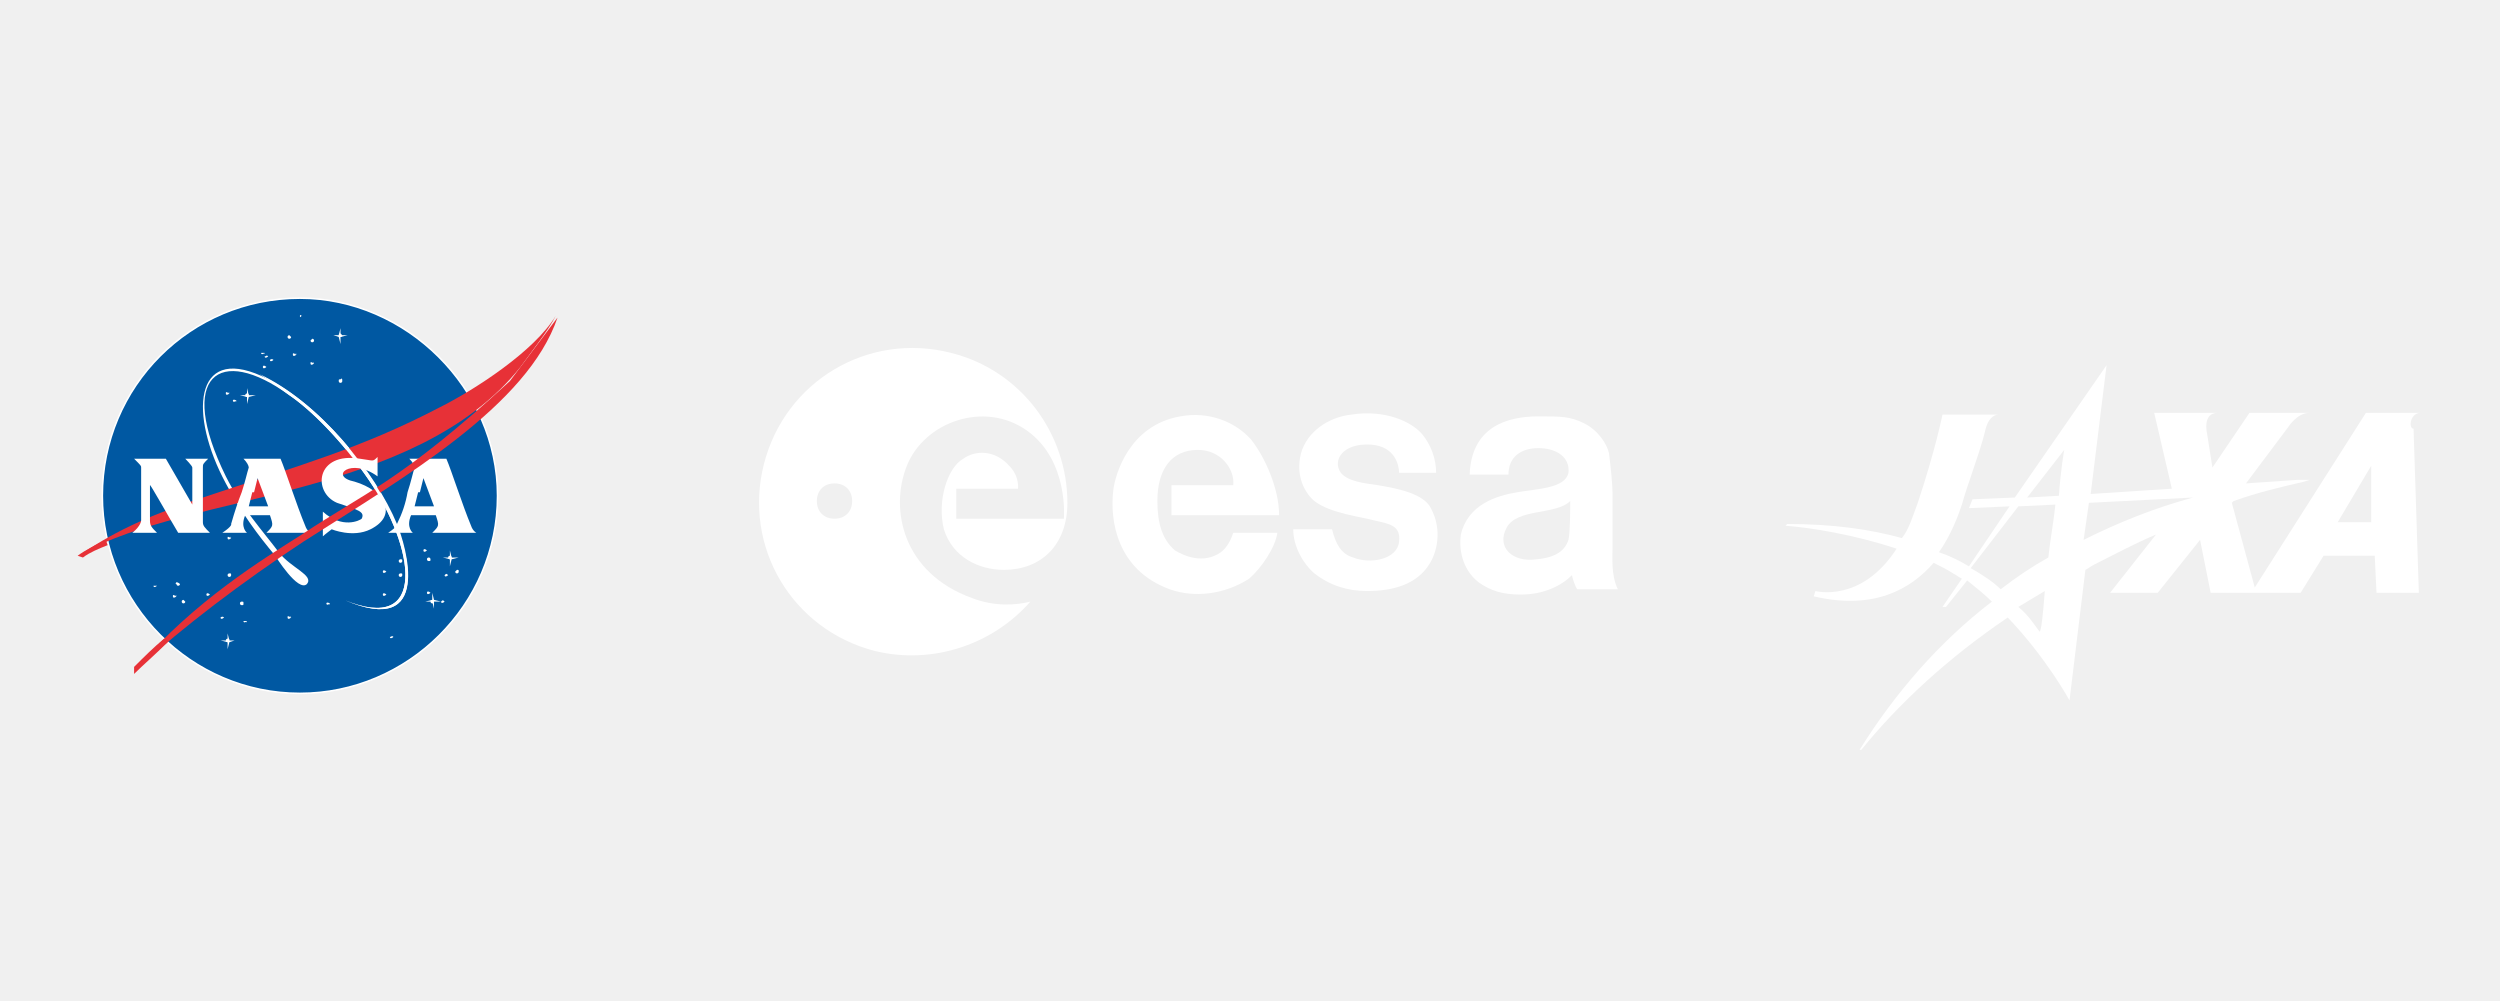
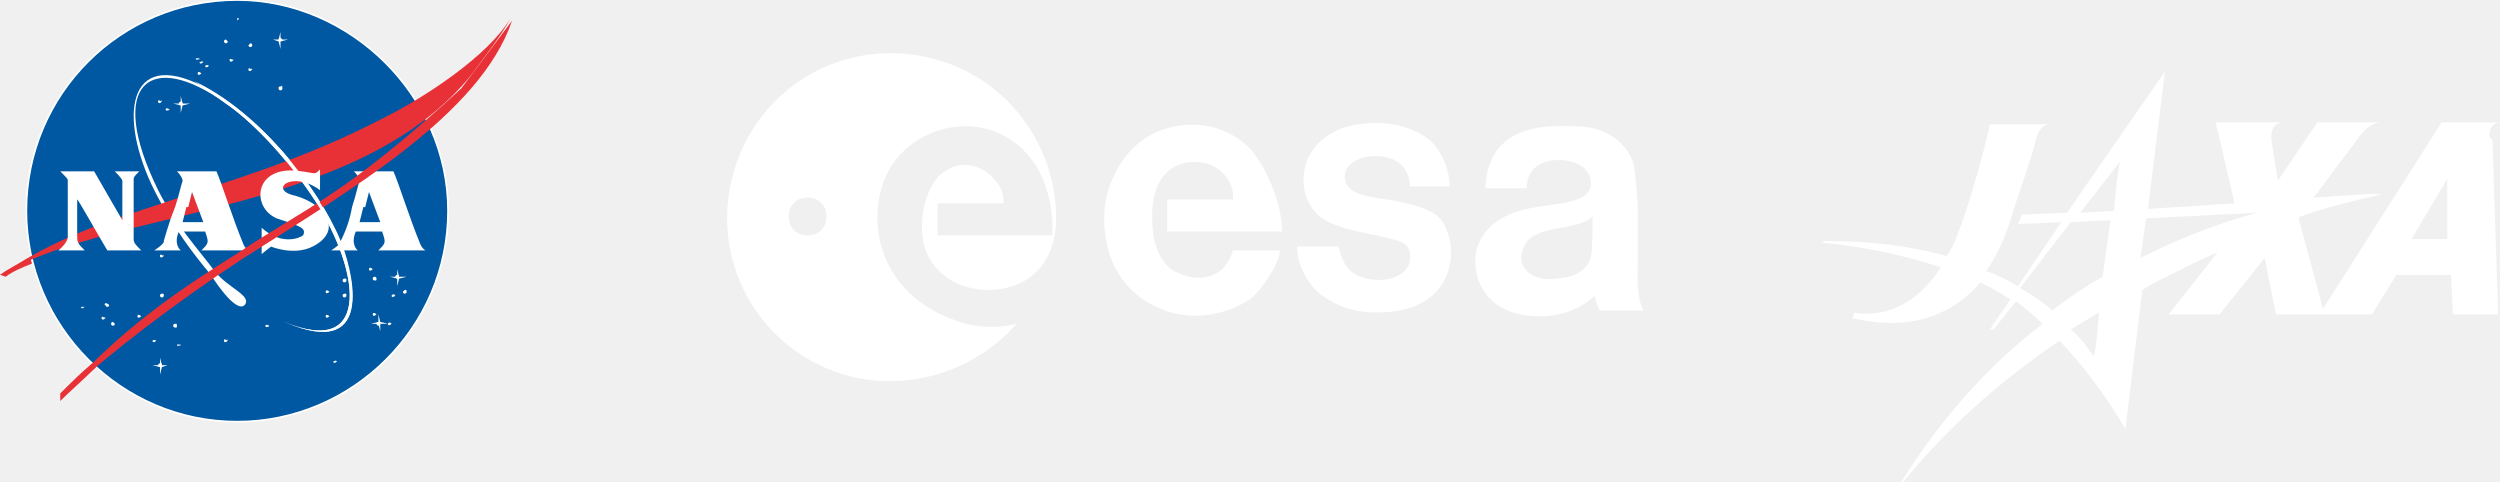
- <svg xmlns="http://www.w3.org/2000/svg" version="1.1" id="Layer_1" x="0px" y="0px" viewBox="0 0 141.7 56.7" style="enable-background:new 0 0 141.7 56.7;" xml:space="preserve">
-   <style type="text/css">
+ <svg xmlns="http://www.w3.org/2000/svg" height="25.6" width="132.8" xml:space="preserve" viewBox="0 0 132.8 25.6" y="0px" x="0px" id="Layer_1" version="1.1">
+   <defs id="defs417" />
+   <style id="style260" type="text/css">
	.st0{fill:#0058A2;stroke:#FFFFFF;stroke-width:8.905629e-02;}
	.st1{fill:#FFFFFF;}
	.st2{fill:#E73137;}
</style>
-   <g>
-     <path class="st0" d="M28.2,28.1c0,6.2-5.1,11.2-11.2,11.2c-6.2,0-11.2-5.1-11.2-11.2c0-6.2,5-11.2,11.2-11.2   C23,16.9,28.2,22,28.2,28.1z" />
-     <path class="st1" d="M19.5,34c4.8,2,4-3,1.4-6.8c-1.5-2.2-3.3-4-4.5-4.8c-4-2.9-6.4-1.1-3.6,4.6c0.9,1.8,2.1,3.1,3,4.3   c0.7,0.9,2,1.3,1.6,1.8c-0.5,0.5-1.8-1.6-1.8-1.6c-1-1.2-1.9-2.4-2.8-4.1c-2.1-3.9-1.8-7.8,2-6.1c3.3,1.5,6.5,5.5,7.7,8.4   C23,30.9,24.6,36.2,19.5,34" />
-     <path class="st2" d="M4.6,31.4c2.1-1.4,4.1-2.3,7.5-3.4c4.8-1.6,8.4-2.6,12.8-4.9c2-1,5.4-3.2,6.6-5.2c-0.4,0.8-1.5,2.2-2,2.9   C23.5,28.3,10.8,27.9,4.6,31.4" />
-     <path class="st1" d="M7.6,26c1.9,0,1.7,0,1.8,0c0,0,1.5,2.6,1.5,2.6c0,0,0-0.9,0-2.1c0-0.1-0.4-0.5-0.4-0.5c0.6,0,1.3,0,1.3,0   c-0.3,0.3-0.3,0.3-0.3,0.5c0,0.6,0,1.8,0,3.1c0,0.2,0.1,0.3,0.4,0.6h-1.8c-0.6-1-1.6-2.8-1.6-2.7c0,0,0,1.1,0,2   c0,0.3,0.1,0.4,0.4,0.7c0,0,0.3,0-1.4,0C8,29.8,8,29.5,8,29.5c0-1.2,0-2.3,0-3C8,26.4,8,26.4,7.6,26" />
-     <g>
-       <path class="st1" d="M13.7,27.9c0.2-0.6,0.3-1.1,0.4-1.4c0-0.1-0.1-0.3-0.3-0.5l0,0c1,0,2.1,0,2.1,0c0.3,0.7,0.9,2.6,1.4,3.8    c0.1,0.3,0.3,0.4,0.3,0.4c-0.9,0-2.5,0-2.5,0c0.4-0.4,0.4-0.4,0.2-1h-1.4c-0.3,0.7,0.1,1,0.1,1c-0.3,0-1.4,0-1.4,0    c0.6-0.4,0.5-0.5,0.5-0.5C13.3,29,13.5,28.4,13.7,27.9l0.6,0c-0.1,0.4-0.2,0.8-0.2,0.8h1.1l-0.6-1.6c0,0-0.1,0.4-0.2,0.8    L13.7,27.9z" />
+   <g transform="translate(-4.4,-16.9)" id="g398">
+     <path id="path262" d="m 28.2,28.1 c 0,6.2 -5.1,11.2 -11.2,11.2 -6.2,0 -11.2,-5.1 -11.2,-11.2 0,-6.2 5,-11.2 11.2,-11.2 6,0 11.2,5.1 11.2,11.2 z" class="st0" />
+     <path style="fill:#ffffff" id="path264" d="m 19.5,34 c 4.8,2 4,-3 1.4,-6.8 -1.5,-2.2 -3.3,-4 -4.5,-4.8 -4,-2.9 -6.4,-1.1 -3.6,4.6 0.9,1.8 2.1,3.1 3,4.3 0.7,0.9 2,1.3 1.6,1.8 -0.5,0.5 -1.8,-1.6 -1.8,-1.6 -1,-1.2 -1.9,-2.4 -2.8,-4.1 -2.1,-3.9 -1.8,-7.8 2,-6.1 3.3,1.5 6.5,5.5 7.7,8.4 0.5,1.2 2.1,6.5 -3,4.3" class="st1" />
+     <path style="fill:#e73137" id="path266" d="M 4.6,31.4 C 6.7,30 8.7,29.1 12.1,28 c 4.8,-1.6 8.4,-2.6 12.8,-4.9 2,-1 5.4,-3.2 6.6,-5.2 -0.4,0.8 -1.5,2.2 -2,2.9 -6,7.5 -18.7,7.1 -24.9,10.6" class="st2" />
+     <path style="fill:#ffffff" id="path268" d="m 7.6,26 c 1.9,0 1.7,0 1.8,0 0,0 1.5,2.6 1.5,2.6 0,0 0,-0.9 0,-2.1 0,-0.1 -0.4,-0.5 -0.4,-0.5 0.6,0 1.3,0 1.3,0 -0.3,0.3 -0.3,0.3 -0.3,0.5 0,0.6 0,1.8 0,3.1 0,0.2 0.1,0.3 0.4,0.6 h -1.8 c -0.6,-1 -1.6,-2.8 -1.6,-2.7 0,0 0,1.1 0,2 0,0.3 0.1,0.4 0.4,0.7 0,0 0.3,0 -1.4,0 C 8,29.8 8,29.5 8,29.5 8,28.3 8,27.2 8,26.5 8,26.4 8,26.4 7.6,26" class="st1" />
+     <g id="g272">
+       <path style="fill:#ffffff" id="path270" d="m 13.7,27.9 c 0.2,-0.6 0.3,-1.1 0.4,-1.4 0,-0.1 -0.1,-0.3 -0.3,-0.5 v 0 c 1,0 2.1,0 2.1,0 0.3,0.7 0.9,2.6 1.4,3.8 0.1,0.3 0.3,0.4 0.3,0.4 -0.9,0 -2.5,0 -2.5,0 0.4,-0.4 0.4,-0.4 0.2,-1 h -1.4 c -0.3,0.7 0.1,1 0.1,1 -0.3,0 -1.4,0 -1.4,0 0.6,-0.4 0.5,-0.5 0.5,-0.5 0.2,-0.7 0.4,-1.3 0.6,-1.8 h 0.6 c -0.1,0.4 -0.2,0.8 -0.2,0.8 h 1.1 l -0.6,-1.6 c 0,0 -0.1,0.4 -0.2,0.8 z" class="st1" />
    </g>
-     <g>
-       <path class="st1" d="M23.1,27.9c0.2-0.6,0.3-1.1,0.4-1.4c0-0.1-0.1-0.3-0.3-0.5l0,0c1,0,2.1,0,2.1,0c0.3,0.7,0.9,2.6,1.4,3.8    c0.1,0.3,0.3,0.4,0.3,0.4c-0.9,0-2.5,0-2.5,0c0.4-0.4,0.4-0.4,0.2-1h-1.4c-0.3,0.7,0.1,1,0.1,1c-0.3,0-1.4,0-1.4,0    c0.6-0.4,0.5-0.5,0.5-0.5C22.8,29.1,23,28.5,23.1,27.9h0.6c-0.1,0.4-0.2,0.8-0.2,0.8h1.1l-0.6-1.6c0,0-0.1,0.4-0.2,0.8H23.1z" />
+     <g id="g276">
+       <path style="fill:#ffffff" id="path274" d="m 23.1,27.9 c 0.2,-0.6 0.3,-1.1 0.4,-1.4 0,-0.1 -0.1,-0.3 -0.3,-0.5 v 0 c 1,0 2.1,0 2.1,0 0.3,0.7 0.9,2.6 1.4,3.8 0.1,0.3 0.3,0.4 0.3,0.4 -0.9,0 -2.5,0 -2.5,0 0.4,-0.4 0.4,-0.4 0.2,-1 h -1.4 c -0.3,0.7 0.1,1 0.1,1 -0.3,0 -1.4,0 -1.4,0 0.6,-0.4 0.5,-0.5 0.5,-0.5 0.3,-0.6 0.5,-1.2 0.6,-1.8 h 0.6 c -0.1,0.4 -0.2,0.8 -0.2,0.8 h 1.1 L 24,27.1 c 0,0 -0.1,0.4 -0.2,0.8 z" class="st1" />
    </g>
-     <path class="st1" d="M21.4,27c0-0.8,0-1.1,0-1.1c-0.3,0.3-0.2,0.2-1,0.1c-2.5-0.4-2.7,1.9-1.3,2.5c1.2,0.4,1.6,0.5,1.4,0.9   c-0.1,0.1-1.1,0.6-2.2-0.4l0,1.4c0.1-0.1,0.5-0.4,0.5-0.4c0,0,1.2,0.5,2.2,0c1.6-0.8,0.8-2.2-0.9-2.7C18.6,27,19.9,25.9,21.4,27" />
-     <path class="st1" d="M17.1,17.9C17.1,18,17.1,18,17.1,17.9C17,18,17,18,17,17.9C17,17.9,17,17.8,17.1,17.9   C17.1,17.8,17.1,17.9,17.1,17.9z" />
-     <path class="st1" d="M17.8,19.3c0,0.1-0.1,0.1-0.1,0.1c-0.1,0-0.1-0.1-0.1-0.1s0.1-0.1,0.1-0.1C17.7,19.2,17.8,19.2,17.8,19.3z" />
-     <path class="st1" d="M19.4,21.6c0,0.1-0.1,0.1-0.1,0.1c-0.1,0-0.1-0.1-0.1-0.1c0-0.1,0-0.1,0.1-0.1C19.4,21.4,19.4,21.5,19.4,21.6z   " />
-     <path class="st1" d="M16.8,20.1C16.8,20.1,16.7,20.2,16.8,20.1c-0.1,0.1-0.2,0.1-0.2,0C16.6,20,16.6,20,16.8,20.1   C16.7,20,16.8,20,16.8,20.1z" />
-     <path class="st1" d="M17.8,20.6C17.8,20.6,17.7,20.7,17.8,20.6c-0.1,0.1-0.2,0.1-0.2,0S17.6,20.5,17.8,20.6   C17.7,20.5,17.8,20.5,17.8,20.6z" />
-     <path class="st1" d="M16.5,19.1c0,0.1-0.1,0.1-0.1,0.1c-0.1,0-0.1-0.1-0.1-0.1c0-0.1,0.1-0.1,0.1-0.1C16.4,19,16.5,19.1,16.5,19.1z   " />
-     <path class="st1" d="M15,20C15,20.1,14.9,20.1,15,20c-0.1,0.1-0.2,0.1-0.2,0C14.8,20,14.8,20,15,20C14.9,20,15,20,15,20z" />
-     <path class="st1" d="M15.2,20.2C15.2,20.3,15.2,20.3,15.2,20.2c-0.1,0.1-0.2,0.1-0.2,0C15.1,20.2,15.1,20.1,15.2,20.2   C15.2,20.1,15.2,20.2,15.2,20.2z" />
-     <path class="st1" d="M15.5,20.4C15.5,20.5,15.5,20.5,15.5,20.4c-0.1,0.1-0.2,0.1-0.2,0C15.3,20.4,15.4,20.3,15.5,20.4   C15.5,20.3,15.5,20.4,15.5,20.4z" />
-     <path class="st1" d="M15.1,20.8C15.1,20.8,15.1,20.9,15.1,20.8c-0.1,0.1-0.2,0.1-0.2,0C14.9,20.7,15,20.7,15.1,20.8   C15.1,20.7,15.1,20.7,15.1,20.8z" />
-     <path class="st1" d="M13,22.3C13,22.3,12.9,22.3,13,22.3c-0.1,0.1-0.2,0.1-0.2,0C12.8,22.2,12.8,22.2,13,22.3   C12.9,22.2,13,22.2,13,22.3z" />
-     <path class="st1" d="M13.4,22.7C13.4,22.8,13.3,22.8,13.4,22.7c-0.1,0.1-0.2,0.1-0.2,0C13.2,22.7,13.2,22.6,13.4,22.7   C13.3,22.6,13.4,22.7,13.4,22.7z" />
-     <path class="st1" d="M13.1,30.5C13.1,30.5,13,30.6,13.1,30.5c-0.1,0.1-0.2,0.1-0.2,0C12.9,30.4,12.9,30.4,13.1,30.5   C13,30.4,13.1,30.4,13.1,30.5z" />
-     <path class="st1" d="M13.1,32.6c0,0.1-0.1,0.1-0.1,0.1c-0.1,0-0.1-0.1-0.1-0.1c0-0.1,0.1-0.1,0.1-0.1   C13.1,32.5,13.1,32.5,13.1,32.6z" />
-     <path class="st1" d="M11.9,33.7C11.9,33.7,11.9,33.8,11.9,33.7c-0.1,0.1-0.2,0.1-0.2,0C11.7,33.6,11.8,33.6,11.9,33.7   C11.9,33.6,11.9,33.6,11.9,33.7z" />
-     <path class="st1" d="M10.5,34.1c0,0.1-0.1,0.1-0.1,0.1c-0.1,0-0.1-0.1-0.1-0.1c0-0.1,0.1-0.1,0.1-0.1C10.4,34,10.5,34.1,10.5,34.1z   " />
-     <path class="st1" d="M10.2,33.1c0,0.1-0.1,0.1-0.1,0.1c-0.1,0-0.1-0.1-0.1-0.1C9.9,33.1,10,33,10,33C10.1,33,10.2,33.1,10.2,33.1z" />
-     <path class="st1" d="M10,33.8C10,33.8,9.9,33.9,10,33.8c-0.1,0.1-0.2,0.1-0.2,0C9.8,33.7,9.8,33.7,10,33.8   C9.9,33.7,10,33.7,10,33.8z" />
-     <path class="st1" d="M8.9,33.2C8.9,33.3,8.9,33.3,8.9,33.2c-0.1,0.1-0.2,0.1-0.2,0C8.7,33.2,8.8,33.2,8.9,33.2   C8.9,33.2,8.9,33.2,8.9,33.2z" />
-     <path class="st1" d="M12.7,35C12.7,35.1,12.7,35.1,12.7,35c-0.1,0.1-0.2,0.1-0.2,0C12.5,35,12.6,34.9,12.7,35   C12.7,34.9,12.7,35,12.7,35z" />
-     <path class="st1" d="M13.8,34.2c0,0.1,0,0.1-0.1,0.1c-0.1,0-0.1-0.1-0.1-0.1c0-0.1,0.1-0.1,0.1-0.1C13.8,34.1,13.8,34.1,13.8,34.2z   " />
-     <path class="st1" d="M14,35.2C14,35.3,13.9,35.3,14,35.2c-0.1,0.1-0.2,0.1-0.2,0C13.8,35.2,13.8,35.2,14,35.2   C13.9,35.2,14,35.2,14,35.2z" />
-     <path class="st1" d="M18.7,34.2C18.7,34.3,18.6,34.3,18.7,34.2c-0.1,0.1-0.2,0.1-0.2,0C18.5,34.2,18.5,34.1,18.7,34.2   C18.6,34.1,18.7,34.2,18.7,34.2z" />
-     <path class="st1" d="M16.5,35C16.5,35,16.4,35.1,16.5,35c-0.1,0.1-0.2,0.1-0.2,0C16.3,34.9,16.3,34.9,16.5,35   C16.4,34.9,16.5,34.9,16.5,35z" />
-     <path class="st1" d="M22.3,36.1C22.3,36.2,22.3,36.2,22.3,36.1c-0.1,0.1-0.2,0.1-0.2,0C22.2,36.1,22.2,36,22.3,36.1   C22.3,36,22.3,36.1,22.3,36.1z" />
-     <path class="st1" d="M22.8,31.8c0,0.1-0.1,0.1-0.1,0.1c-0.1,0-0.1-0.1-0.1-0.1c0-0.1,0.1-0.1,0.1-0.1   C22.8,31.7,22.8,31.7,22.8,31.8z" />
-     <path class="st1" d="M21.9,32.4C21.9,32.4,21.9,32.5,21.9,32.4c-0.1,0.1-0.2,0.1-0.2,0C21.7,32.3,21.8,32.3,21.9,32.4   C21.9,32.3,21.9,32.3,21.9,32.4z" />
-     <path class="st1" d="M22.8,32.6c0,0.1-0.1,0.1-0.1,0.1c-0.1,0-0.1-0.1-0.1-0.1c0-0.1,0.1-0.1,0.1-0.1   C22.8,32.5,22.8,32.5,22.8,32.6z" />
-     <path class="st1" d="M21.9,33.7C21.9,33.7,21.9,33.7,21.9,33.7c-0.1,0.1-0.2,0.1-0.2,0C21.7,33.6,21.8,33.6,21.9,33.7   C21.9,33.6,21.9,33.6,21.9,33.7z" />
-     <path class="st1" d="M24.2,31.2C24.2,31.2,24.2,31.3,24.2,31.2c-0.1,0.1-0.2,0.1-0.2,0C24,31.1,24.1,31.1,24.2,31.2   C24.2,31.1,24.2,31.1,24.2,31.2z" />
-     <path class="st1" d="M24.4,31.7c0,0.1,0,0.1-0.1,0.1c-0.1,0-0.1-0.1-0.1-0.1c0-0.1,0.1-0.1,0.1-0.1C24.4,31.6,24.4,31.7,24.4,31.7z   " />
-     <path class="st1" d="M26,32.4c0,0.1-0.1,0.1-0.1,0.1c-0.1,0-0.1-0.1-0.1-0.1s0.1-0.1,0.1-0.1C26,32.3,26,32.3,26,32.4z" />
-     <path class="st1" d="M24.4,33.6C24.4,33.6,24.4,33.6,24.4,33.6c-0.1,0.1-0.2,0.1-0.2,0C24.2,33.5,24.3,33.5,24.4,33.6   C24.4,33.5,24.4,33.5,24.4,33.6z" />
-     <path class="st1" d="M25.4,32.6C25.4,32.6,25.4,32.7,25.4,32.6c-0.1,0.1-0.2,0.1-0.2,0C25.3,32.5,25.3,32.5,25.4,32.6   C25.4,32.5,25.4,32.5,25.4,32.6z" />
-     <path class="st1" d="M25.2,34.1C25.2,34.1,25.2,34.2,25.2,34.1c-0.1,0.1-0.2,0.1-0.2,0C25.1,34,25.1,34,25.2,34.1   C25.2,34,25.2,34,25.2,34.1z" />
-     <g>
-       <circle class="st1" cx="25.5" cy="31.6" r="0.1" />
+     <path style="fill:#ffffff" id="path278" d="m 21.4,27 c 0,-0.8 0,-1.1 0,-1.1 -0.3,0.3 -0.2,0.2 -1,0.1 -2.5,-0.4 -2.7,1.9 -1.3,2.5 1.2,0.4 1.6,0.5 1.4,0.9 -0.1,0.1 -1.1,0.6 -2.2,-0.4 v 1.4 c 0.1,-0.1 0.5,-0.4 0.5,-0.4 0,0 1.2,0.5 2.2,0 1.6,-0.8 0.8,-2.2 -0.9,-2.7 C 18.6,27 19.9,25.9 21.4,27" class="st1" />
+     <path style="fill:#ffffff" id="path280" d="m 17.1,17.9 c 0,0.1 0,0.1 0,0 C 17,18 17,18 17,17.9 c 0,0 0,-0.1 0.1,0 0,-0.1 0,0 0,0 z" class="st1" />
+     <path style="fill:#ffffff" id="path282" d="m 17.8,19.3 c 0,0.1 -0.1,0.1 -0.1,0.1 -0.1,0 -0.1,-0.1 -0.1,-0.1 0,0 0.1,-0.1 0.1,-0.1 0,0 0.1,0 0.1,0.1 z" class="st1" />
+     <path style="fill:#ffffff" id="path284" d="m 19.4,21.6 c 0,0.1 -0.1,0.1 -0.1,0.1 -0.1,0 -0.1,-0.1 -0.1,-0.1 0,-0.1 0,-0.1 0.1,-0.1 0.1,-0.1 0.1,0 0.1,0.1 z" class="st1" />
+     <path style="fill:#ffffff" id="path286" d="m 16.8,20.1 c 0,0 -0.1,0.1 0,0 -0.1,0.1 -0.2,0.1 -0.2,0 0,-0.1 0,-0.1 0.2,0 -0.1,-0.1 0,-0.1 0,0 z" class="st1" />
+     <path style="fill:#ffffff" id="path288" d="m 17.8,20.6 c 0,0 -0.1,0.1 0,0 -0.1,0.1 -0.2,0.1 -0.2,0 0,-0.1 0,-0.1 0.2,0 -0.1,-0.1 0,-0.1 0,0 z" class="st1" />
+     <path style="fill:#ffffff" id="path290" d="m 16.5,19.1 c 0,0.1 -0.1,0.1 -0.1,0.1 -0.1,0 -0.1,-0.1 -0.1,-0.1 0,-0.1 0.1,-0.1 0.1,-0.1 0,0 0.1,0.1 0.1,0.1 z" class="st1" />
+     <path style="fill:#ffffff" id="path292" d="m 15,20 c 0,0.1 -0.1,0.1 0,0 -0.1,0.1 -0.2,0.1 -0.2,0 0,0 0,0 0.2,0 -0.1,0 0,0 0,0 z" class="st1" />
+     <path style="fill:#ffffff" id="path294" d="m 15.2,20.2 c 0,0.1 0,0.1 0,0 -0.1,0.1 -0.2,0.1 -0.2,0 0.1,0 0.1,-0.1 0.2,0 0,-0.1 0,0 0,0 z" class="st1" />
+     <path style="fill:#ffffff" id="path296" d="m 15.5,20.4 c 0,0.1 0,0.1 0,0 -0.1,0.1 -0.2,0.1 -0.2,0 0,0 0.1,-0.1 0.2,0 0,-0.1 0,0 0,0 z" class="st1" />
+     <path style="fill:#ffffff" id="path298" d="m 15.1,20.8 c 0,0 0,0.1 0,0 -0.1,0.1 -0.2,0.1 -0.2,0 0,-0.1 0.1,-0.1 0.2,0 0,-0.1 0,-0.1 0,0 z" class="st1" />
+     <path style="fill:#ffffff" id="path300" d="m 13,22.3 c 0,0 -0.1,0 0,0 -0.1,0.1 -0.2,0.1 -0.2,0 0,-0.1 0,-0.1 0.2,0 -0.1,-0.1 0,-0.1 0,0 z" class="st1" />
+     <path style="fill:#ffffff" id="path302" d="m 13.4,22.7 c 0,0.1 -0.1,0.1 0,0 -0.1,0.1 -0.2,0.1 -0.2,0 0,0 0,-0.1 0.2,0 -0.1,-0.1 0,0 0,0 z" class="st1" />
+     <path style="fill:#ffffff" id="path304" d="m 13.1,30.5 c 0,0 -0.1,0.1 0,0 -0.1,0.1 -0.2,0.1 -0.2,0 0,-0.1 0,-0.1 0.2,0 -0.1,-0.1 0,-0.1 0,0 z" class="st1" />
+     <path style="fill:#ffffff" id="path306" d="m 13.1,32.6 c 0,0.1 -0.1,0.1 -0.1,0.1 -0.1,0 -0.1,-0.1 -0.1,-0.1 0,-0.1 0.1,-0.1 0.1,-0.1 0.1,0 0.1,0 0.1,0.1 z" class="st1" />
+     <path style="fill:#ffffff" id="path308" d="m 11.9,33.7 c 0,0 0,0.1 0,0 -0.1,0.1 -0.2,0.1 -0.2,0 0,-0.1 0.1,-0.1 0.2,0 0,-0.1 0,-0.1 0,0 z" class="st1" />
+     <path style="fill:#ffffff" id="path310" d="m 10.5,34.1 c 0,0.1 -0.1,0.1 -0.1,0.1 -0.1,0 -0.1,-0.1 -0.1,-0.1 0,-0.1 0.1,-0.1 0.1,-0.1 0,0 0.1,0.1 0.1,0.1 z" class="st1" />
+     <path style="fill:#ffffff" id="path312" d="m 10.2,33.1 c 0,0.1 -0.1,0.1 -0.1,0.1 -0.1,0 -0.1,-0.1 -0.1,-0.1 -0.1,0 0,-0.1 0,-0.1 0.1,0 0.2,0.1 0.2,0.1 z" class="st1" />
+     <path style="fill:#ffffff" id="path314" d="m 10,33.8 c 0,0 -0.1,0.1 0,0 -0.1,0.1 -0.2,0.1 -0.2,0 0,-0.1 0,-0.1 0.2,0 -0.1,-0.1 0,-0.1 0,0 z" class="st1" />
+     <path style="fill:#ffffff" id="path316" d="m 8.9,33.2 c 0,0.1 0,0.1 0,0 -0.1,0.1 -0.2,0.1 -0.2,0 0,0 0.1,0 0.2,0 0,0 0,0 0,0 z" class="st1" />
+     <path style="fill:#ffffff" id="path318" d="m 12.7,35 c 0,0.1 0,0.1 0,0 -0.1,0.1 -0.2,0.1 -0.2,0 0,0 0.1,-0.1 0.2,0 0,-0.1 0,0 0,0 z" class="st1" />
+     <path style="fill:#ffffff" id="path320" d="m 13.8,34.2 c 0,0.1 0,0.1 -0.1,0.1 -0.1,0 -0.1,-0.1 -0.1,-0.1 0,-0.1 0.1,-0.1 0.1,-0.1 0.1,0 0.1,0 0.1,0.1 z" class="st1" />
+     <path style="fill:#ffffff" id="path322" d="m 14,35.2 c 0,0.1 -0.1,0.1 0,0 -0.1,0.1 -0.2,0.1 -0.2,0 0,0 0,0 0.2,0 -0.1,0 0,0 0,0 z" class="st1" />
+     <path style="fill:#ffffff" id="path324" d="m 18.7,34.2 c 0,0.1 -0.1,0.1 0,0 -0.1,0.1 -0.2,0.1 -0.2,0 0,0 0,-0.1 0.2,0 -0.1,-0.1 0,0 0,0 z" class="st1" />
+     <path style="fill:#ffffff" id="path326" d="m 16.5,35 c 0,0 -0.1,0.1 0,0 -0.1,0.1 -0.2,0.1 -0.2,0 0,-0.1 0,-0.1 0.2,0 -0.1,-0.1 0,-0.1 0,0 z" class="st1" />
+     <path style="fill:#ffffff" id="path328" d="m 22.3,36.1 c 0,0.1 0,0.1 0,0 -0.1,0.1 -0.2,0.1 -0.2,0 0.1,0 0.1,-0.1 0.2,0 0,-0.1 0,0 0,0 z" class="st1" />
+     <path style="fill:#ffffff" id="path330" d="m 22.8,31.8 c 0,0.1 -0.1,0.1 -0.1,0.1 -0.1,0 -0.1,-0.1 -0.1,-0.1 0,-0.1 0.1,-0.1 0.1,-0.1 0.1,0 0.1,0 0.1,0.1 z" class="st1" />
+     <path style="fill:#ffffff" id="path332" d="m 21.9,32.4 c 0,0 0,0.1 0,0 -0.1,0.1 -0.2,0.1 -0.2,0 0,-0.1 0.1,-0.1 0.2,0 0,-0.1 0,-0.1 0,0 z" class="st1" />
+     <path style="fill:#ffffff" id="path334" d="m 22.8,32.6 c 0,0.1 -0.1,0.1 -0.1,0.1 -0.1,0 -0.1,-0.1 -0.1,-0.1 0,-0.1 0.1,-0.1 0.1,-0.1 0.1,0 0.1,0 0.1,0.1 z" class="st1" />
+     <path style="fill:#ffffff" id="path336" d="m 21.9,33.7 c 0,0 0,0 0,0 -0.1,0.1 -0.2,0.1 -0.2,0 0,-0.1 0.1,-0.1 0.2,0 0,-0.1 0,-0.1 0,0 z" class="st1" />
+     <path style="fill:#ffffff" id="path338" d="m 24.2,31.2 c 0,0 0,0.1 0,0 -0.1,0.1 -0.2,0.1 -0.2,0 0,-0.1 0.1,-0.1 0.2,0 0,-0.1 0,-0.1 0,0 z" class="st1" />
+     <path style="fill:#ffffff" id="path340" d="m 24.4,31.7 c 0,0.1 0,0.1 -0.1,0.1 -0.1,0 -0.1,-0.1 -0.1,-0.1 0,-0.1 0.1,-0.1 0.1,-0.1 0.1,0 0.1,0.1 0.1,0.1 z" class="st1" />
+     <path style="fill:#ffffff" id="path342" d="m 26,32.4 c 0,0.1 -0.1,0.1 -0.1,0.1 -0.1,0 -0.1,-0.1 -0.1,-0.1 0,0 0.1,-0.1 0.1,-0.1 0.1,0 0.1,0 0.1,0.1 z" class="st1" />
+     <path style="fill:#ffffff" id="path344" d="m 24.4,33.6 c 0,0 0,0 0,0 -0.1,0.1 -0.2,0.1 -0.2,0 0,-0.1 0.1,-0.1 0.2,0 0,-0.1 0,-0.1 0,0 z" class="st1" />
+     <path style="fill:#ffffff" id="path346" d="m 25.4,32.6 c 0,0 0,0.1 0,0 -0.1,0.1 -0.2,0.1 -0.2,0 0.1,-0.1 0.1,-0.1 0.2,0 0,-0.1 0,-0.1 0,0 z" class="st1" />
+     <path style="fill:#ffffff" id="path348" d="m 25.2,34.1 c 0,0 0,0.1 0,0 -0.1,0.1 -0.2,0.1 -0.2,0 0.1,-0.1 0.1,-0.1 0.2,0 0,-0.1 0,-0.1 0,0 z" class="st1" />
+     <g id="g352">
+       <circle style="fill:#ffffff" id="circle350" r="0.1" cy="31.6" cx="25.5" class="st1" />
    </g>
-     <g>
-       <polygon class="st1" points="25.5,31.2 25.5,31.6 25.1,31.6 25.5,31.7 25.5,32.1 25.6,31.7 26,31.6 25.6,31.6   " />
+     <g id="g356">
+       <polygon style="fill:#ffffff" id="polygon354" points="25.1,31.6 25.5,31.7 25.5,32.1 25.6,31.7 26,31.6 25.6,31.6 25.5,31.2 25.5,31.6 " class="st1" />
    </g>
-     <g>
-       <circle class="st1" cx="24.5" cy="34.1" r="0.1" />
+     <g id="g360">
+       <circle style="fill:#ffffff" id="circle358" r="0.1" cy="34.1" cx="24.5" class="st1" />
    </g>
-     <g>
-       <polygon class="st1" points="24.5,33.6 24.5,34 24.1,34.1 24.5,34.1 24.6,34.5 24.6,34.1 25,34.1 24.6,34   " />
+     <g id="g364">
+       <polygon style="fill:#ffffff" id="polygon362" points="24.1,34.1 24.5,34.1 24.6,34.5 24.6,34.1 25,34.1 24.6,34 24.5,33.6 24.5,34 " class="st1" />
    </g>
-     <g>
-       <circle class="st1" cx="14" cy="22.4" r="0.1" />
+     <g id="g368">
+       <circle style="fill:#ffffff" id="circle366" r="0.1" cy="22.4" cx="14" class="st1" />
    </g>
-     <g>
-       <polygon class="st1" points="14,22 14,22.4 13.6,22.4 14,22.5 14,22.9 14.1,22.5 14.5,22.4 14.1,22.4   " />
+     <g id="g372">
+       <polygon style="fill:#ffffff" id="polygon370" points="13.6,22.4 14,22.5 14,22.9 14.1,22.5 14.5,22.4 14.1,22.4 14,22 14,22.4 " class="st1" />
    </g>
-     <g>
-       <path class="st1" d="M19.4,19c0,0.1-0.1,0.1-0.1,0.1s-0.1-0.1-0.1-0.1c0-0.1,0.1-0.1,0.1-0.1S19.4,19,19.4,19z" />
+     <g id="g376">
+       <path style="fill:#ffffff" id="path374" d="m 19.4,19 c 0,0.1 -0.1,0.1 -0.1,0.1 0,0 -0.1,-0.1 -0.1,-0.1 0,-0.1 0.1,-0.1 0.1,-0.1 0,0 0.1,0.1 0.1,0.1 z" class="st1" />
    </g>
-     <g>
-       <polygon class="st1" points="19.3,18.6 19.2,19 18.9,19 19.2,19.1 19.3,19.5 19.3,19.1 19.7,19 19.3,19   " />
+     <g id="g380">
+       <polygon style="fill:#ffffff" id="polygon378" points="18.9,19 19.2,19.1 19.3,19.5 19.3,19.1 19.7,19 19.3,19 19.3,18.6 19.2,19 " class="st1" />
    </g>
-     <g>
-       <path class="st1" d="M13,36.3c0,0.1-0.1,0.1-0.1,0.1c-0.1,0-0.1-0.1-0.1-0.1c0-0.1,0.1-0.1,0.1-0.1C13,36.2,13,36.2,13,36.3z" />
+     <g id="g384">
+       <path style="fill:#ffffff" id="path382" d="m 13,36.3 c 0,0.1 -0.1,0.1 -0.1,0.1 -0.1,0 -0.1,-0.1 -0.1,-0.1 0,-0.1 0.1,-0.1 0.1,-0.1 0.1,0 0.1,0 0.1,0.1 z" class="st1" />
    </g>
-     <g>
-       <polygon class="st1" points="12.9,35.9 12.9,36.3 12.5,36.3 12.9,36.4 12.9,36.8 13,36.4 13.3,36.3 13,36.3   " />
+     <g id="g388">
+       <polygon style="fill:#ffffff" id="polygon386" points="12.5,36.3 12.9,36.4 12.9,36.8 13,36.4 13.3,36.3 13,36.3 12.9,35.9 12.9,36.3 " class="st1" />
    </g>
-     <path class="st2" d="M31.6,18C29.9,23,23,27,17.2,30.7c-3.5,2.3-6.9,4.9-9.3,7.1c-0.6,0.6,0.1-0.2-0.1,0c3.3-3.8,7.1-6.1,9.3-7.5   c3.6-2.4,5.6-3,11.8-8.7" />
-     <path class="st2" d="M6,30.6c-0.6,0.3-1.2,0.6-1.6,0.9l0.3,0.1c0.4-0.3,0.9-0.5,1.4-0.7" />
-     <path class="st2" d="M9.3,36.2c-0.6,0.5-1.1,1-1.7,1.6l0,0.4c0.5-0.5,1.2-1.1,1.9-1.8" />
-     <path class="st1" d="M19.5,34c4.8,2,4-3,1.4-6.8c-1.5-2.2-3.2-3.9-4.5-4.8c-1.5-1.1-1.7-1.2-1.7-1.2c3.4,1.6,6.5,5.5,7.7,8.4   C23,30.9,24.6,36.2,19.5,34" />
+     <path style="fill:#e73137" id="path390" d="m 31.6,18 c -1.7,5 -8.6,9 -14.4,12.7 -3.5,2.3 -6.9,4.9 -9.3,7.1 -0.6,0.6 0.1,-0.2 -0.1,0 3.3,-3.8 7.1,-6.1 9.3,-7.5 3.6,-2.4 5.6,-3 11.8,-8.7" class="st2" />
+     <path style="fill:#e73137" id="path392" d="m 6,30.6 c -0.6,0.3 -1.2,0.6 -1.6,0.9 l 0.3,0.1 c 0.4,-0.3 0.9,-0.5 1.4,-0.7" class="st2" />
+     <path style="fill:#e73137" id="path394" d="m 9.3,36.2 c -0.6,0.5 -1.1,1 -1.7,1.6 v 0.4 c 0.5,-0.5 1.2,-1.1 1.9,-1.8" class="st2" />
+     <path style="fill:#ffffff" id="path396" d="m 19.5,34 c 4.8,2 4,-3 1.4,-6.8 -1.5,-2.2 -3.2,-3.9 -4.5,-4.8 -1.5,-1.1 -1.7,-1.2 -1.7,-1.2 3.4,1.6 6.5,5.5 7.7,8.4 0.6,1.3 2.2,6.6 -2.9,4.4" class="st1" />
  </g>
-   <g>
-     <g>
-       <path class="st1" d="M78.1,27.5c-0.7-0.1-1.7-0.2-2.1-0.7c-0.5-0.7,0.1-1.7,1.7-1.6c1.4,0.1,1.6,1.2,1.6,1.6h2.1    c0-0.8-0.3-1.6-0.8-2.2c-0.6-0.7-2.1-1.4-4-1.1c-1,0.1-2.3,0.7-2.8,2c-0.4,1.2,0,2.3,0.7,2.9c0.9,0.7,2.7,0.9,3.4,1.1    c0.9,0.2,1.5,0.3,1.4,1.2c-0.1,1-1.6,1.3-2.6,0.9c-0.7-0.2-1-0.8-1.2-1.6h-2.2c0,1,0.6,2,1.2,2.5c0.9,0.7,1.9,1,3,1    c1.5,0,2.8-0.4,3.5-1.5c0.4-0.6,0.8-1.9,0.1-3.2C80.7,28,79.3,27.7,78.1,27.5z" />
-       <path class="st1" d="M70.9,24.9c-0.9-1-2.4-1.6-4-1.3c-2.9,0.5-3.7,3.3-3.8,4.2c-0.2,1.7,0.2,4.5,3.2,5.6c1.4,0.5,3.1,0.3,4.5-0.6    c0.7-0.6,1.5-1.8,1.6-2.6h-2.5c-0.1,0.3-0.3,0.8-0.7,1.1c-1,0.7-2.1,0.2-2.6-0.1c-0.7-0.6-1-1.5-1-2.8c0-1.8,0.8-2.9,2.3-2.9    c1.3,0,2.1,1.1,2,2h-3.5v1.7h6.1C72.5,27.7,71.7,25.9,70.9,24.9z" />
-       <path class="st1" d="M91.4,31c0-0.5,0-2.5,0-3s-0.1-1.5-0.2-2.3c-0.1-0.5-0.6-1.3-1.4-1.7c-0.8-0.4-1.3-0.4-2.6-0.4    c-1.8,0-3.8,0.6-3.9,3.3h2.2c0-1,0.7-1.5,1.7-1.5c1,0,1.8,0.5,1.7,1.4c-0.2,0.9-1.8,0.9-2.9,1.1c-1.2,0.2-2.8,0.7-3.2,2.4    c-0.1,0.7,0,1.9,1,2.7c0.7,0.5,1.4,0.7,2.4,0.7c1.3,0,2.3-0.5,2.9-1.1c0,0.1,0.2,0.7,0.3,0.8h2.3C91.3,32.6,91.4,31.5,91.4,31z     M88.9,30.6c-0.2,0.6-0.7,1-1.8,1.1c-1.4,0.2-2.3-0.7-1.7-1.8c0.6-1.1,2.8-0.7,3.6-1.5C89,28.8,89,30.2,88.9,30.6z" />
+   <g transform="translate(-4.4,-16.9)" id="g410">
+     <g id="g406">
+       <path style="fill:#ffffff" id="path400" d="m 78.1,27.5 c -0.7,-0.1 -1.7,-0.2 -2.1,-0.7 -0.5,-0.7 0.1,-1.7 1.7,-1.6 1.4,0.1 1.6,1.2 1.6,1.6 h 2.1 c 0,-0.8 -0.3,-1.6 -0.8,-2.2 -0.6,-0.7 -2.1,-1.4 -4,-1.1 -1,0.1 -2.3,0.7 -2.8,2 -0.4,1.2 0,2.3 0.7,2.9 0.9,0.7 2.7,0.9 3.4,1.1 0.9,0.2 1.5,0.3 1.4,1.2 -0.1,1 -1.6,1.3 -2.6,0.9 -0.7,-0.2 -1,-0.8 -1.2,-1.6 h -2.2 c 0,1 0.6,2 1.2,2.5 0.9,0.7 1.9,1 3,1 1.5,0 2.8,-0.4 3.5,-1.5 0.4,-0.6 0.8,-1.9 0.1,-3.2 -0.4,-0.8 -1.8,-1.1 -3,-1.3 z" class="st1" />
+       <path style="fill:#ffffff" id="path402" d="m 70.9,24.9 c -0.9,-1 -2.4,-1.6 -4,-1.3 -2.9,0.5 -3.7,3.3 -3.8,4.2 -0.2,1.7 0.2,4.5 3.2,5.6 1.4,0.5 3.1,0.3 4.5,-0.6 0.7,-0.6 1.5,-1.8 1.6,-2.6 h -2.5 c -0.1,0.3 -0.3,0.8 -0.7,1.1 -1,0.7 -2.1,0.2 -2.6,-0.1 -0.7,-0.6 -1,-1.5 -1,-2.8 0,-1.8 0.8,-2.9 2.3,-2.9 1.3,0 2.1,1.1 2,2 h -3.5 v 1.7 h 6.1 c 0,-1.5 -0.8,-3.3 -1.6,-4.3 z" class="st1" />
+       <path style="fill:#ffffff" id="path404" d="m 91.4,31 c 0,-0.5 0,-2.5 0,-3 0,-0.5 -0.1,-1.5 -0.2,-2.3 -0.1,-0.5 -0.6,-1.3 -1.4,-1.7 -0.8,-0.4 -1.3,-0.4 -2.6,-0.4 -1.8,0 -3.8,0.6 -3.9,3.3 h 2.2 c 0,-1 0.7,-1.5 1.7,-1.5 1,0 1.8,0.5 1.7,1.4 -0.2,0.9 -1.8,0.9 -2.9,1.1 -1.2,0.2 -2.8,0.7 -3.2,2.4 -0.1,0.7 0,1.9 1,2.7 0.7,0.5 1.4,0.7 2.4,0.7 1.3,0 2.3,-0.5 2.9,-1.1 0,0.1 0.2,0.7 0.3,0.8 h 2.3 C 91.3,32.6 91.4,31.5 91.4,31 Z m -2.5,-0.4 c -0.2,0.6 -0.7,1 -1.8,1.1 -1.4,0.2 -2.3,-0.7 -1.7,-1.8 0.6,-1.1 2.8,-0.7 3.6,-1.5 0,0.4 0,1.8 -0.1,2.2 z" class="st1" />
    </g>
-     <path class="st1" d="M55.1,33.9c-3.9-1.4-4.7-5-3.7-7.5c1-2.5,4.4-3.7,6.8-2c2.4,1.7,2.1,5,2.1,5h-6.1v-1.7h3.5   c0,0,0.1-0.7-0.5-1.3c-0.8-0.9-1.9-0.9-2.6-0.4c-0.9,0.5-1.5,2.4-1.1,4c0.5,1.6,2,2.3,3.4,2.3c2.1,0,3.6-1.4,3.6-3.8   c0-3.9-2.6-7.5-6.6-8.5c-4.7-1.2-9.4,1.6-10.6,6.3c-1.2,4.7,1.6,9.4,6.3,10.6c3.3,0.8,6.7-0.4,8.8-2.8   C57.6,34.3,56.4,34.4,55.1,33.9z M47.3,29.4c-0.6,0-1-0.4-1-1s0.4-1,1-1c0.6,0,1,0.4,1,1S47.9,29.4,47.3,29.4z" />
+     <path style="fill:#ffffff" id="path408" d="m 55.1,33.9 c -3.9,-1.4 -4.7,-5 -3.7,-7.5 1,-2.5 4.4,-3.7 6.8,-2 2.4,1.7 2.1,5 2.1,5 h -6.1 v -1.7 h 3.5 c 0,0 0.1,-0.7 -0.5,-1.3 -0.8,-0.9 -1.9,-0.9 -2.6,-0.4 -0.9,0.5 -1.5,2.4 -1.1,4 0.5,1.6 2,2.3 3.4,2.3 2.1,0 3.6,-1.4 3.6,-3.8 0,-3.9 -2.6,-7.5 -6.6,-8.5 -4.7,-1.2 -9.4,1.6 -10.6,6.3 -1.2,4.7 1.6,9.4 6.3,10.6 3.3,0.8 6.7,-0.4 8.8,-2.8 -0.8,0.2 -2,0.3 -3.3,-0.2 z m -7.8,-4.5 c -0.6,0 -1,-0.4 -1,-1 0,-0.6 0.4,-1 1,-1 0.6,0 1,0.4 1,1 0,0.6 -0.4,1 -1,1 z" class="st1" />
  </g>
-   <path class="st1" d="M137.2,23.4c0,0-3.1,0-3.1,0l-6.3,9.9l-1.3-4.8l0.1-0.1c1.4-0.5,2.7-0.8,4-1.1l0.3-0.1l-0.1,0c0,0,0,0,0,0  c-0.2,0-0.4,0-0.6,0l-2.9,0.2l2.4-3.2c0,0,0.5-0.8,1.2-0.8c-0.4,0-3.4,0-3.4,0l-2.1,3.1h0l-0.3-1.9c0,0-0.3-1.2,0.6-1.2  c-0.9,0-3.6,0-3.6,0l1,4.3l-4.6,0.3l0.9-7.3l-5.2,7.5l-2.4,0.1l-0.2,0.5l2.3-0.1l-2.3,3.4c-0.5-0.3-1.1-0.6-1.7-0.8  c0.7-1,1.1-2.1,1.3-2.7c0.3-1.1,1-2.9,1.3-4.1c0.2-1,0.7-1,0.8-1h-3.2c0,0-0.4,2-1.4,5c-0.3,0.8-0.5,1.5-0.9,2  c-1.8-0.5-3.9-0.8-6.5-0.8l-0.1,0.1c1.4,0.1,3.9,0.5,6.3,1.3c-2,3.1-4.6,2.4-4.6,2.4l-0.1,0.3c3.4,0.8,5.5-0.4,6.8-1.9  c0.4,0.2,0.8,0.4,1.1,0.6c0.2,0.1,0.3,0.2,0.5,0.3l-1.1,1.6h0.1l0-0.1l0,0.1h0.1l1.2-1.5c0.5,0.4,1,0.8,1.4,1.2  c-3,2.3-5.5,5.2-7.5,8.4h0.1c2.1-2.6,4.9-5.2,8.3-7.5c2.2,2.3,3.5,4.7,3.5,4.7l0.9-7.4c0.2-0.1,0.3-0.2,0.5-0.3  c1.2-0.6,2.3-1.2,3.5-1.7l-2.6,3.3h2.7l2.4-3h0l0.6,3h2.6h0.2h2.3l1.3-2.1h2.9l0.1,2.1h2.4l-0.3-9.3  C136.5,24.3,136.6,23.4,137.2,23.4z M116.7,28.1l-1.8,0.1l2.1-2.7C117,25.5,116.8,26.6,116.7,28.1z M111.7,32.2l2.7-3.5l2.1-0.1  c-0.1,1-0.3,2-0.4,3c-0.9,0.5-1.8,1.1-2.7,1.8C113,33,112.4,32.6,111.7,32.2z M115.6,35.8c-0.3-0.4-0.6-0.9-1.2-1.4  c0.5-0.3,1-0.6,1.5-0.9C115.8,34.8,115.7,35.8,115.6,35.8z M118.1,30.6l0.3-2.1l5.9-0.3C122.1,28.8,120.1,29.6,118.1,30.6z   M132.5,29.6l1.9-3.2l0,3.2H132.5z" />
+   <path style="fill:#ffffff" id="path412" d="m 132.8,6.5 c 0,0 -3.1,0 -3.1,0 l -6.3,9.9 -1.3,-4.8 0.1,-0.1 c 1.4,-0.5 2.7,-0.8 4,-1.1 l 0.3,-0.1 h -0.1 c 0,0 0,0 0,0 -0.2,0 -0.4,0 -0.6,0 l -2.9,0.2 2.4,-3.2 c 0,0 0.5,-0.8 1.2,-0.8 -0.4,0 -3.4,0 -3.4,0 L 121,9.6 v 0 l -0.3,-1.9 c 0,0 -0.3,-1.2 0.6,-1.2 -0.9,0 -3.6,0 -3.6,0 l 1,4.3 -4.6,0.3 0.9,-7.3 -5.2,7.5 -2.4,0.1 -0.2,0.5 2.3,-0.1 -2.3,3.4 c -0.5,-0.3 -1.1,-0.6 -1.7,-0.8 0.7,-1 1.1,-2.1 1.3,-2.7 0.3,-1.1 1,-2.9 1.3,-4.1 0.2,-1 0.7,-1 0.8,-1 h -3.2 c 0,0 -0.4,2 -1.4,5 -0.3,0.8 -0.5,1.5 -0.9,2 -1.8,-0.5 -3.9,-0.8 -6.5,-0.8 l -0.1,0.1 c 1.4,0.1 3.9,0.5 6.3,1.3 -2,3.1 -4.6,2.4 -4.6,2.4 l -0.1,0.3 c 3.4,0.8 5.5,-0.4 6.8,-1.9 0.4,0.2 0.8,0.4 1.1,0.6 0.2,0.1 0.3,0.2 0.5,0.3 l -1.1,1.6 h 0.1 v -0.1 0.1 h 0.1 l 1.2,-1.5 c 0.5,0.4 1,0.8 1.4,1.2 -3,2.3 -5.5,5.2 -7.5,8.4 h 0.1 c 2.1,-2.6 4.9,-5.2 8.3,-7.5 2.2,2.3 3.5,4.7 3.5,4.7 l 0.9,-7.4 c 0.2,-0.1 0.3,-0.2 0.5,-0.3 1.2,-0.6 2.3,-1.2 3.5,-1.7 l -2.6,3.3 h 2.7 l 2.4,-3 v 0 l 0.6,3 h 2.6 0.2 2.3 l 1.3,-2.1 h 2.9 l 0.1,2.1 h 2.4 l -0.3,-9.3 c -0.3,0 -0.2,-0.9 0.4,-0.9 z m -20.5,4.7 -1.8,0.1 2.1,-2.7 c 0,0 -0.2,1.1 -0.3,2.6 z m -5,4.1 2.7,-3.5 2.1,-0.1 c -0.1,1 -0.3,2 -0.4,3 -0.9,0.5 -1.8,1.1 -2.7,1.8 -0.4,-0.4 -1,-0.8 -1.7,-1.2 z m 3.9,3.6 c -0.3,-0.4 -0.6,-0.9 -1.2,-1.4 0.5,-0.3 1,-0.6 1.5,-0.9 -0.1,1.3 -0.2,2.3 -0.3,2.3 z m 2.5,-5.2 0.3,-2.1 5.9,-0.3 c -2.2,0.6 -4.2,1.4 -6.2,2.4 z m 14.4,-1 1.9,-3.2 v 3.2 z" class="st1" />
</svg>
